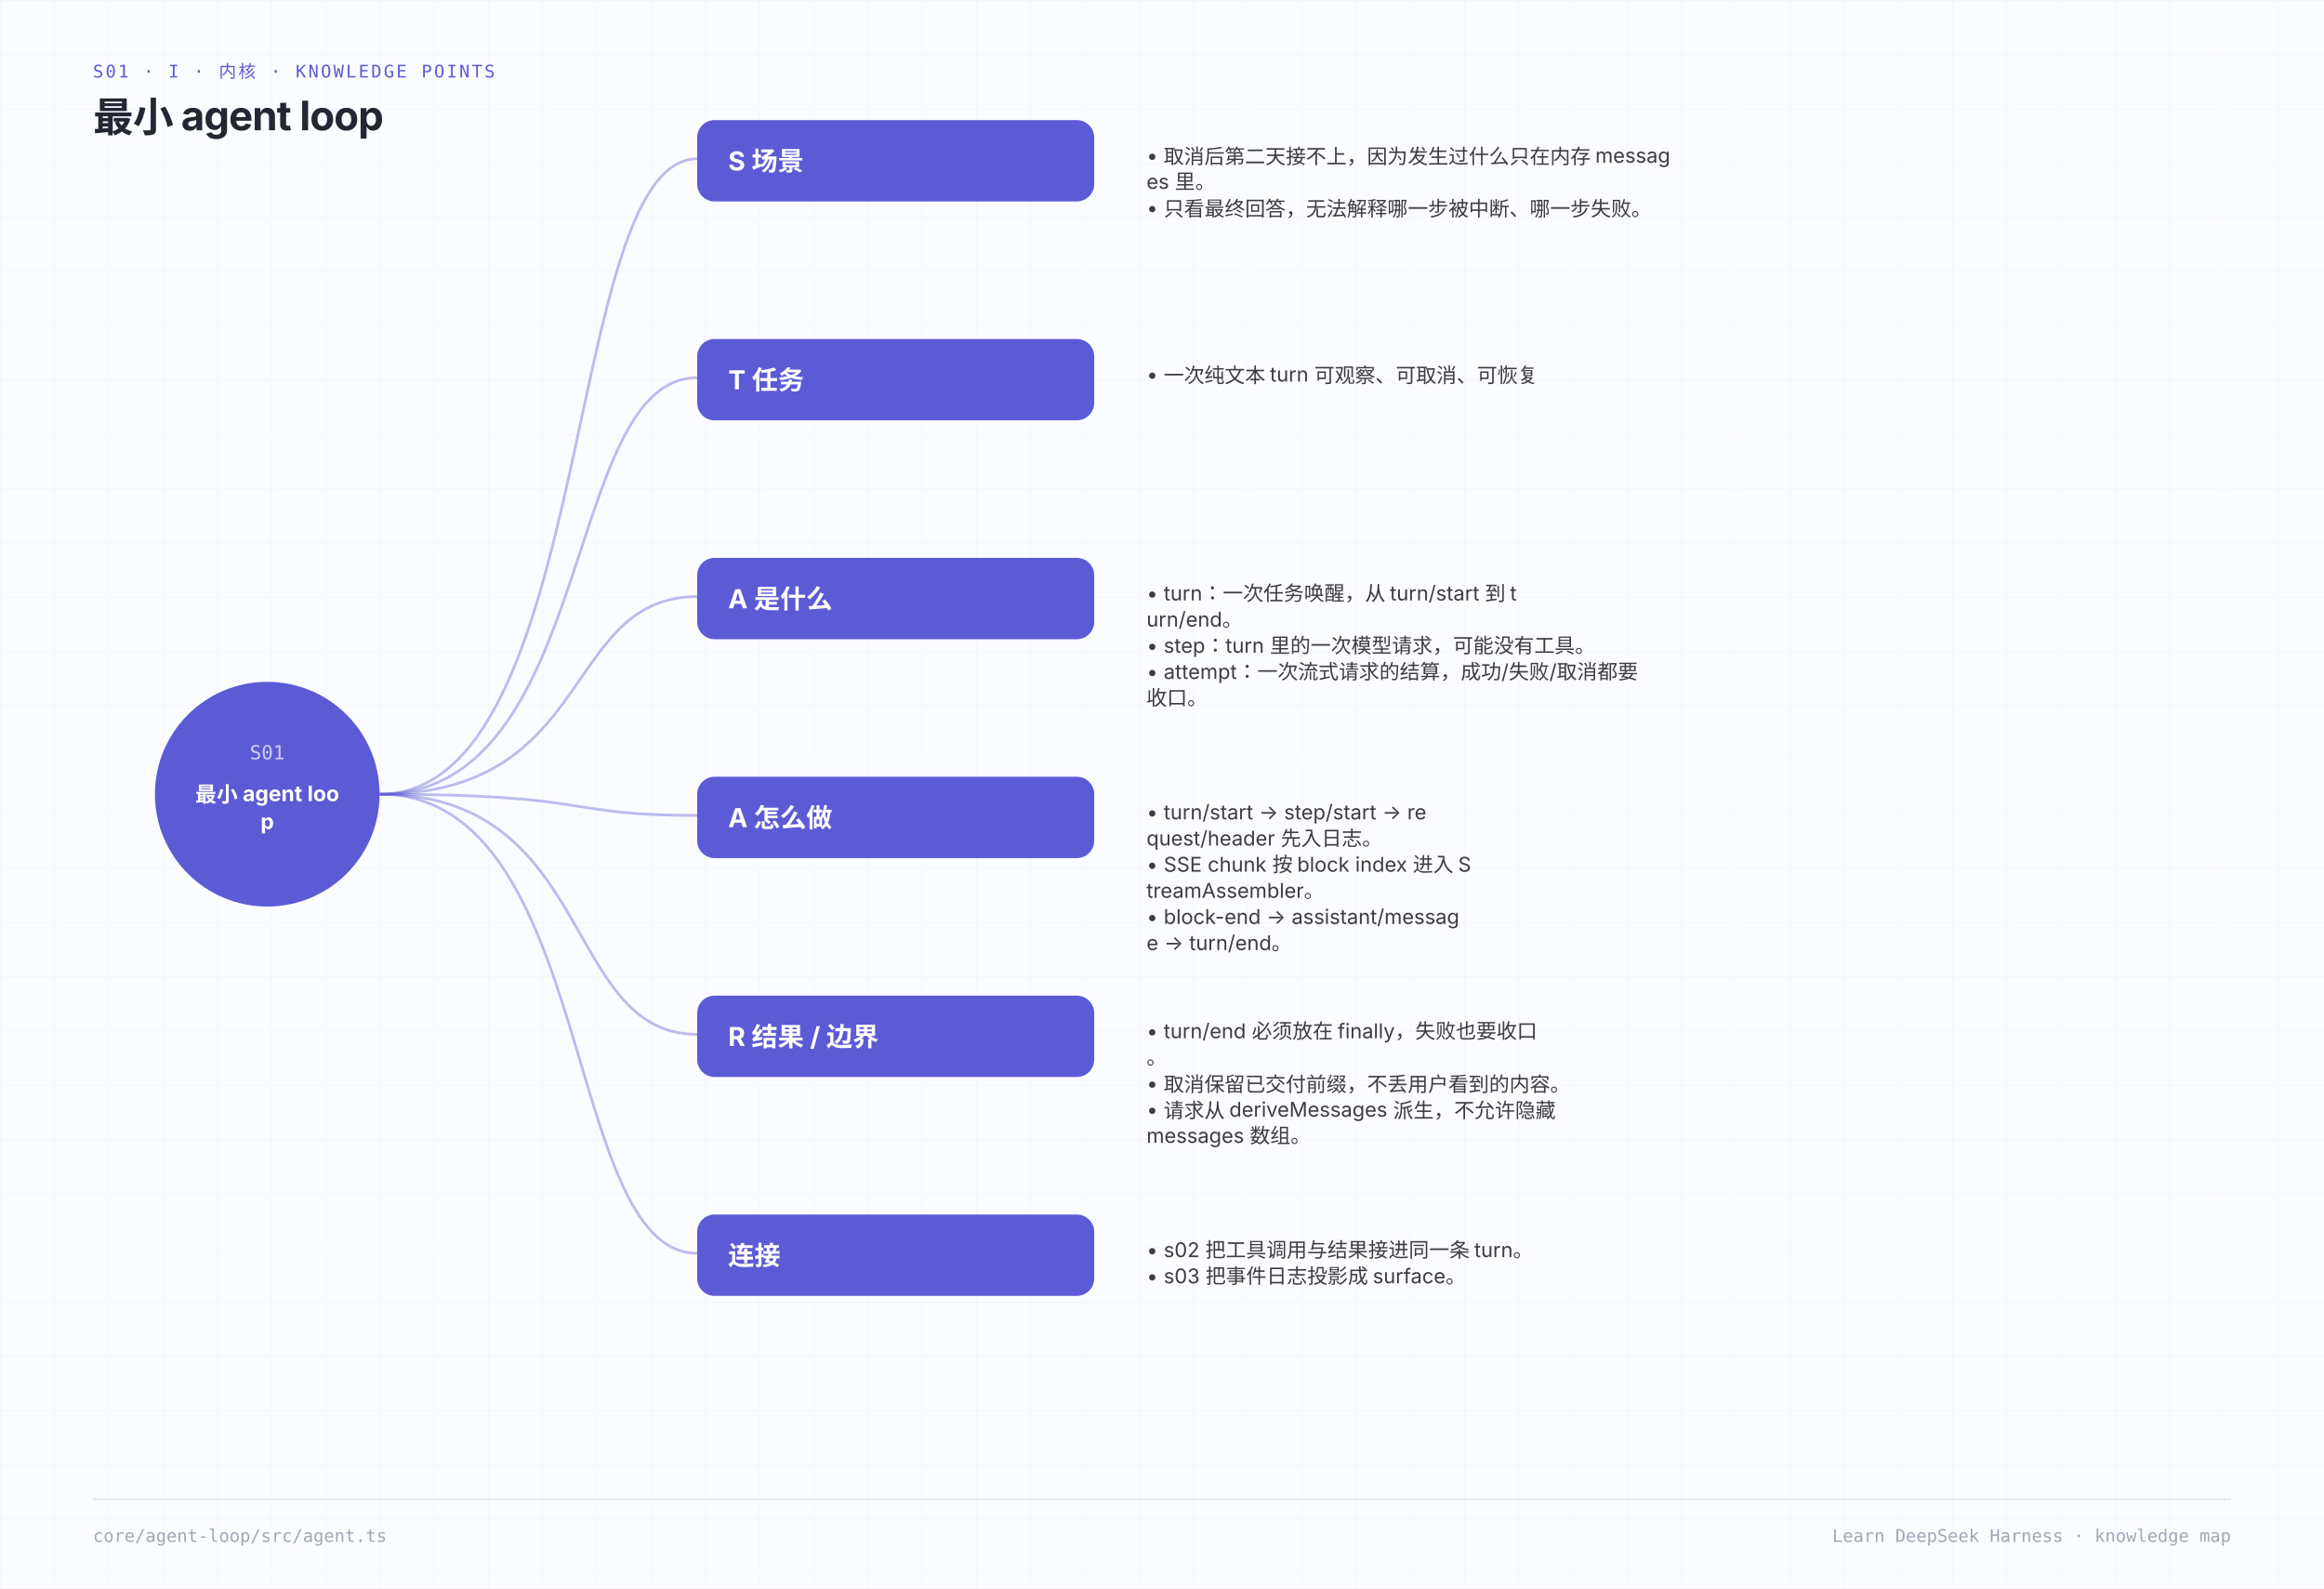
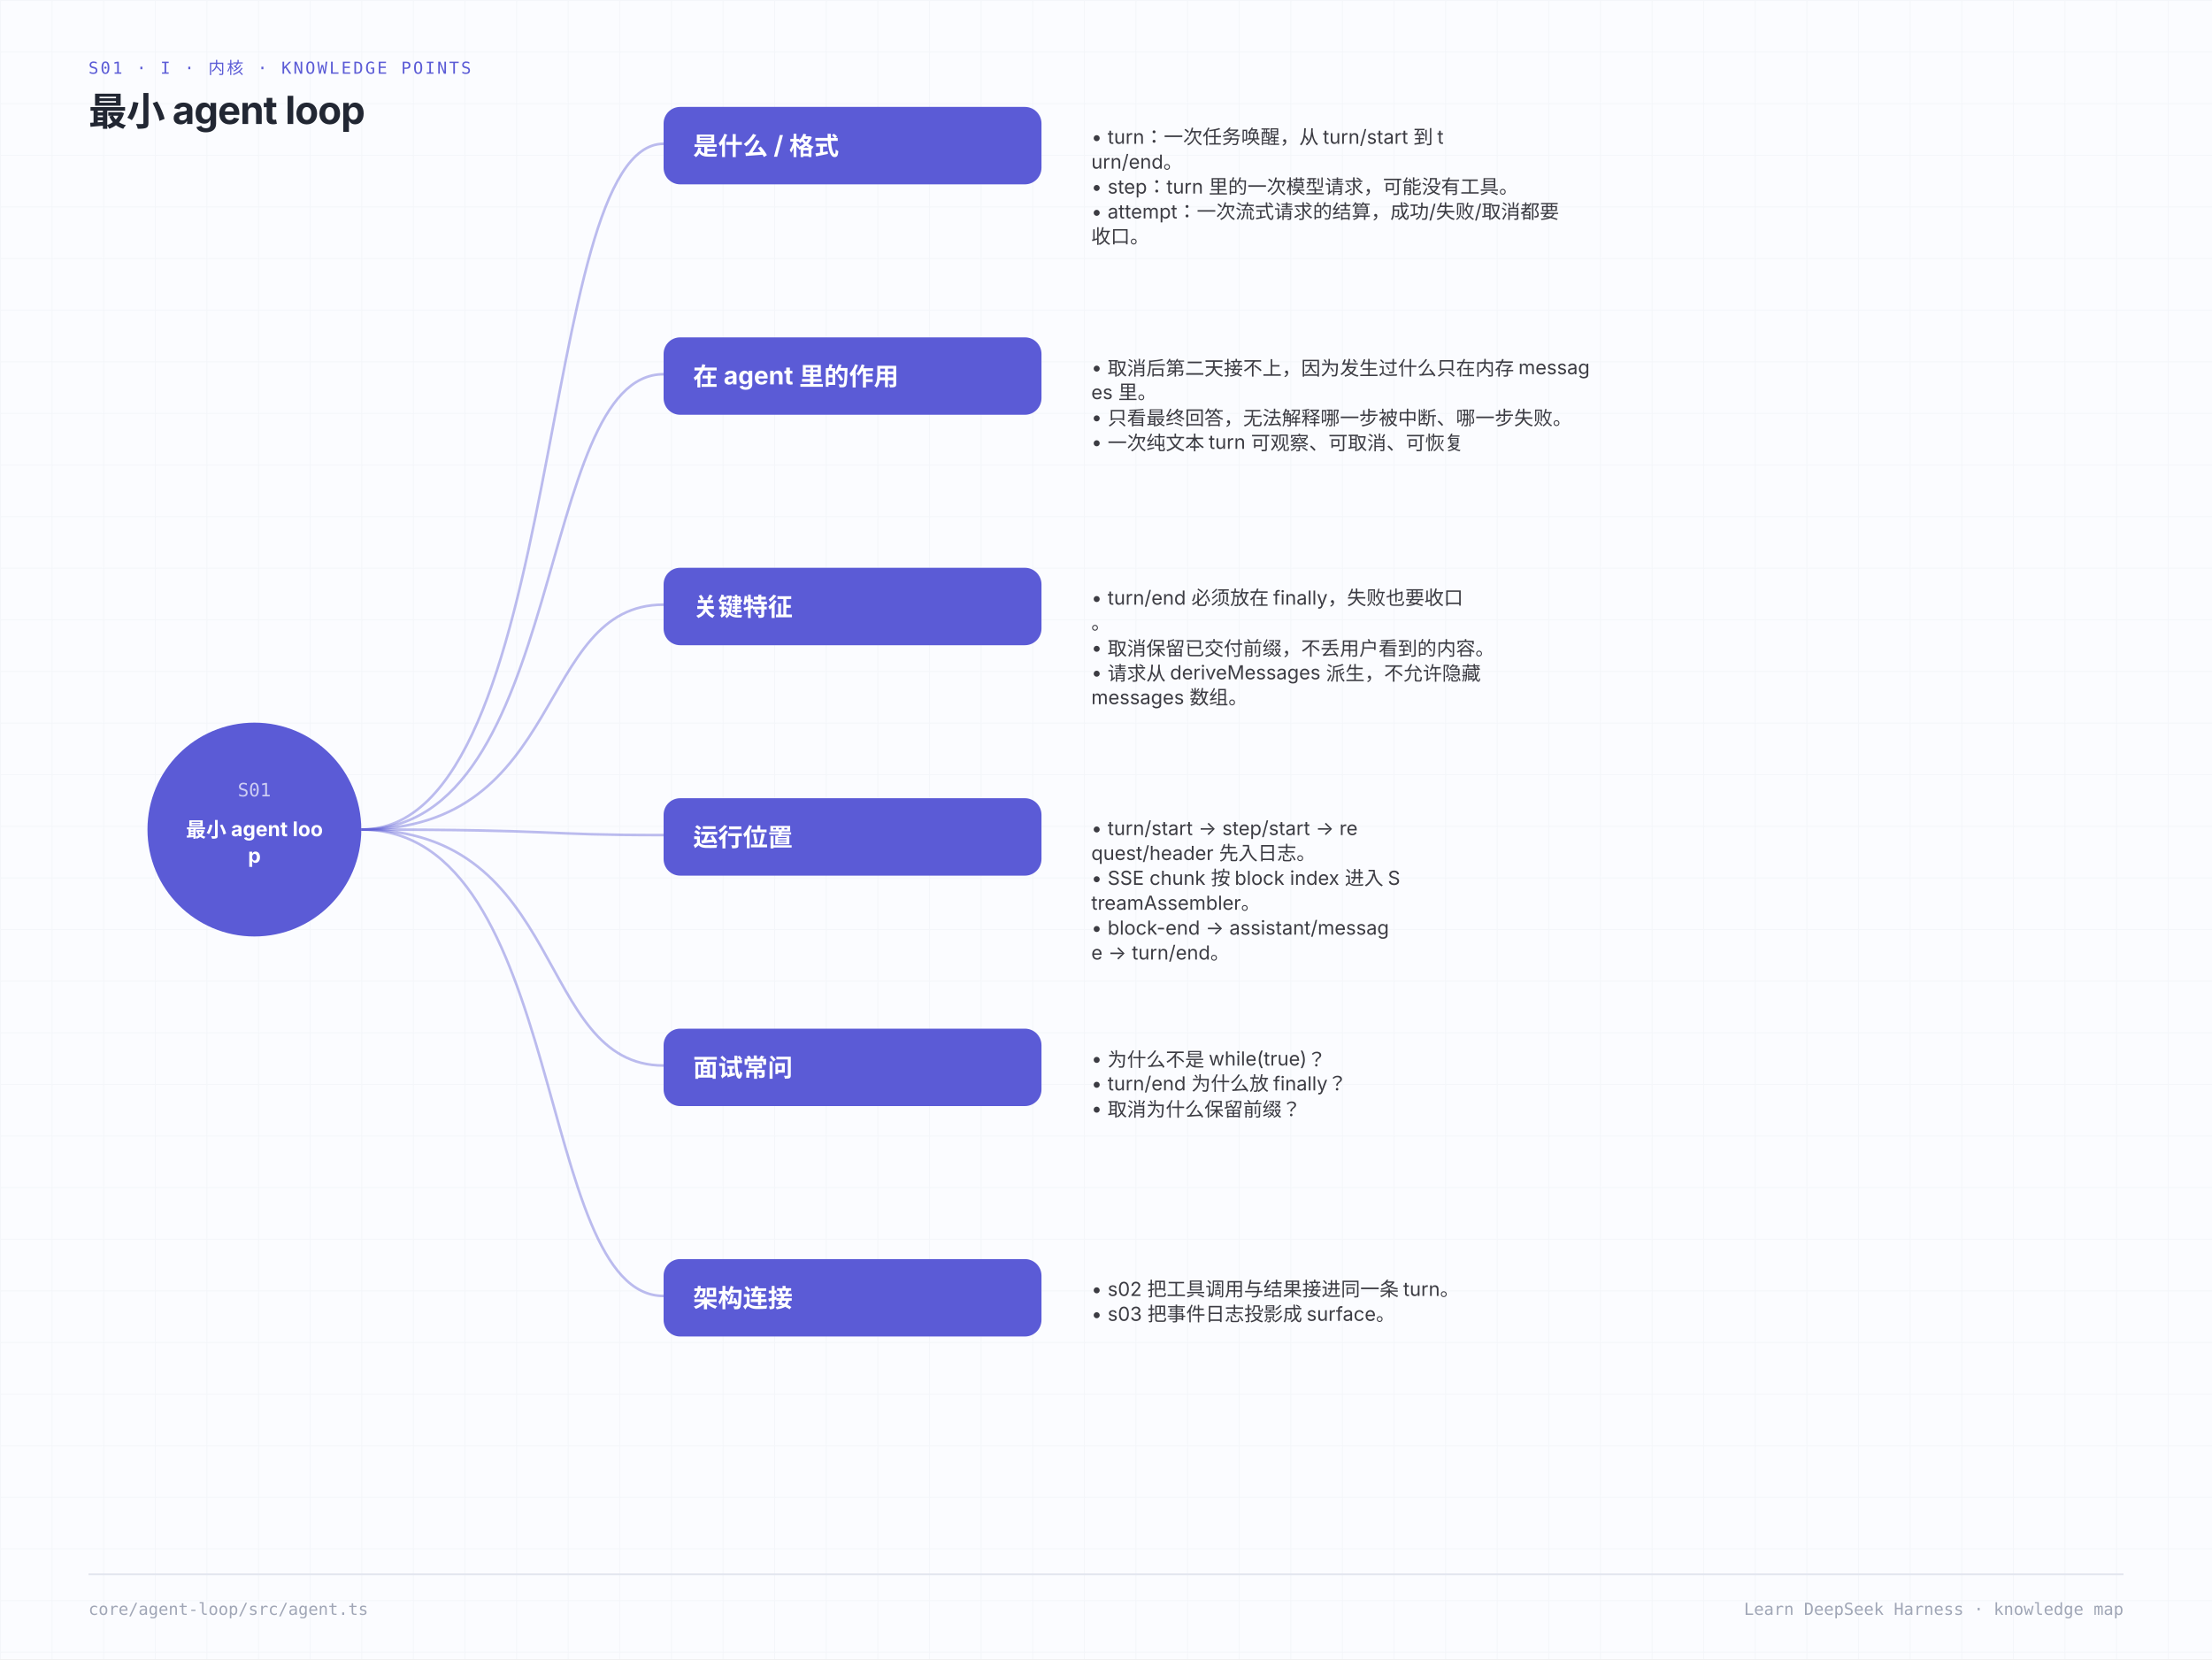
- <svg xmlns="http://www.w3.org/2000/svg" width="1200" height="820" viewBox="0 0 1200 820" role="img" aria-labelledby="title">
+ <svg xmlns="http://www.w3.org/2000/svg" width="1200" height="900" viewBox="0 0 1200 900" role="img" aria-labelledby="title">
  <defs>
    <pattern id="g" width="28" height="28" patternUnits="userSpaceOnUse">
      <path d="M28 0H0V28" fill="none" stroke="#303a63" stroke-opacity=".035" />
    </pattern>
  </defs>
-   <rect width="1200" height="820" fill="#fbfcff" />
-   <rect width="1200" height="820" fill="url(#g)" />
+   <rect width="1200" height="900" fill="#fbfcff" />
+   <rect width="1200" height="900" fill="url(#g)" />
  <text x="48" y="40" font-size="9" letter-spacing=".12em" fill="#5b5bd6" font-family="SFMono-Regular,Consolas,monospace">S01 · I · 内核 · KNOWLEDGE POINTS</text>
  <text x="48" y="68" font-size="21" font-weight="750" fill="#222733" letter-spacing="-.02em" font-family="-apple-system,BlinkMacSystemFont,'Segoe UI','Noto Sans SC',sans-serif">最小 agent loop</text>
-   <circle cx="138" cy="410" r="58" fill="#5b5bd6" />
-   <text x="138" y="392" text-anchor="middle" font-size="10" fill="rgba(255,255,255,.7)" font-family="SFMono-Regular,Consolas,monospace">S01</text>
-   <text x="138" y="414" font-size="11" font-weight="700" fill="#fff" text-anchor="middle" font-family="-apple-system,BlinkMacSystemFont,'Segoe UI','Noto Sans SC',sans-serif">最小 agent loo</text>
-   <text x="138" y="428" font-size="11" font-weight="700" fill="#fff" text-anchor="middle" font-family="-apple-system,BlinkMacSystemFont,'Segoe UI','Noto Sans SC',sans-serif">p</text>
-   <path d="M196 410 C308 410 290 82 360 82" fill="none" stroke="#5b5bd6" stroke-opacity=".4" stroke-width="1.4" />
-   <rect x="360" y="62" width="205" height="42" rx="9" fill="#5b5bd6" />
-   <text x="376" y="88" font-size="13.5" font-weight="700" fill="#fff" font-family="-apple-system,BlinkMacSystemFont,'Segoe UI','Noto Sans SC',sans-serif">S 场景</text>
-   <text x="592" y="84" font-size="10.5" font-weight="400" fill="#3c3c43" text-anchor="start" font-family="-apple-system,BlinkMacSystemFont,'Segoe UI','Noto Sans SC',sans-serif">• 取消后第二天接不上，因为发生过什么只在内存 messag</text>
-   <text x="592" y="97.5" font-size="10.5" font-weight="400" fill="#3c3c43" text-anchor="start" font-family="-apple-system,BlinkMacSystemFont,'Segoe UI','Noto Sans SC',sans-serif">  es 里。</text>
-   <text x="592" y="111" font-size="10.5" font-weight="400" fill="#3c3c43" text-anchor="start" font-family="-apple-system,BlinkMacSystemFont,'Segoe UI','Noto Sans SC',sans-serif">• 只看最终回答，无法解释哪一步被中断、哪一步失败。</text>
-   <path d="M196 410 C308 410 290 195 360 195" fill="none" stroke="#5b5bd6" stroke-opacity=".4" stroke-width="1.4" />
-   <rect x="360" y="175" width="205" height="42" rx="9" fill="#5b5bd6" />
-   <text x="376" y="201" font-size="13.5" font-weight="700" fill="#fff" font-family="-apple-system,BlinkMacSystemFont,'Segoe UI','Noto Sans SC',sans-serif">T 任务</text>
-   <text x="592" y="197" font-size="10.5" font-weight="400" fill="#3c3c43" text-anchor="start" font-family="-apple-system,BlinkMacSystemFont,'Segoe UI','Noto Sans SC',sans-serif">• 一次纯文本 turn 可观察、可取消、可恢复</text>
-   <path d="M196 410 C308 410 290 308 360 308" fill="none" stroke="#5b5bd6" stroke-opacity=".4" stroke-width="1.4" />
-   <rect x="360" y="288" width="205" height="42" rx="9" fill="#5b5bd6" />
-   <text x="376" y="314" font-size="13.5" font-weight="700" fill="#fff" font-family="-apple-system,BlinkMacSystemFont,'Segoe UI','Noto Sans SC',sans-serif">A 是什么</text>
-   <text x="592" y="310" font-size="10.5" font-weight="400" fill="#3c3c43" text-anchor="start" font-family="-apple-system,BlinkMacSystemFont,'Segoe UI','Noto Sans SC',sans-serif">• turn：一次任务唤醒，从 turn/start 到 t</text>
-   <text x="592" y="323.5" font-size="10.5" font-weight="400" fill="#3c3c43" text-anchor="start" font-family="-apple-system,BlinkMacSystemFont,'Segoe UI','Noto Sans SC',sans-serif">  urn/end。</text>
-   <text x="592" y="337" font-size="10.5" font-weight="400" fill="#3c3c43" text-anchor="start" font-family="-apple-system,BlinkMacSystemFont,'Segoe UI','Noto Sans SC',sans-serif">• step：turn 里的一次模型请求，可能没有工具。</text>
-   <text x="592" y="350.5" font-size="10.5" font-weight="400" fill="#3c3c43" text-anchor="start" font-family="-apple-system,BlinkMacSystemFont,'Segoe UI','Noto Sans SC',sans-serif">• attempt：一次流式请求的结算，成功/失败/取消都要</text>
-   <text x="592" y="364" font-size="10.5" font-weight="400" fill="#3c3c43" text-anchor="start" font-family="-apple-system,BlinkMacSystemFont,'Segoe UI','Noto Sans SC',sans-serif">  收口。</text>
-   <path d="M196 410 C308 410 290 421 360 421" fill="none" stroke="#5b5bd6" stroke-opacity=".4" stroke-width="1.4" />
-   <rect x="360" y="401" width="205" height="42" rx="9" fill="#5b5bd6" />
-   <text x="376" y="427" font-size="13.5" font-weight="700" fill="#fff" font-family="-apple-system,BlinkMacSystemFont,'Segoe UI','Noto Sans SC',sans-serif">A 怎么做</text>
-   <text x="592" y="423" font-size="10.5" font-weight="400" fill="#3c3c43" text-anchor="start" font-family="-apple-system,BlinkMacSystemFont,'Segoe UI','Noto Sans SC',sans-serif">• turn/start → step/start → re</text>
-   <text x="592" y="436.5" font-size="10.5" font-weight="400" fill="#3c3c43" text-anchor="start" font-family="-apple-system,BlinkMacSystemFont,'Segoe UI','Noto Sans SC',sans-serif">  quest/header 先入日志。</text>
-   <text x="592" y="450" font-size="10.5" font-weight="400" fill="#3c3c43" text-anchor="start" font-family="-apple-system,BlinkMacSystemFont,'Segoe UI','Noto Sans SC',sans-serif">• SSE chunk 按 block index 进入 S</text>
-   <text x="592" y="463.5" font-size="10.5" font-weight="400" fill="#3c3c43" text-anchor="start" font-family="-apple-system,BlinkMacSystemFont,'Segoe UI','Noto Sans SC',sans-serif">  treamAssembler。</text>
-   <text x="592" y="477" font-size="10.5" font-weight="400" fill="#3c3c43" text-anchor="start" font-family="-apple-system,BlinkMacSystemFont,'Segoe UI','Noto Sans SC',sans-serif">• block-end → assistant/messag</text>
-   <text x="592" y="490.5" font-size="10.5" font-weight="400" fill="#3c3c43" text-anchor="start" font-family="-apple-system,BlinkMacSystemFont,'Segoe UI','Noto Sans SC',sans-serif">  e → turn/end。</text>
-   <path d="M196 410 C308 410 290 534 360 534" fill="none" stroke="#5b5bd6" stroke-opacity=".4" stroke-width="1.4" />
-   <rect x="360" y="514" width="205" height="42" rx="9" fill="#5b5bd6" />
-   <text x="376" y="540" font-size="13.5" font-weight="700" fill="#fff" font-family="-apple-system,BlinkMacSystemFont,'Segoe UI','Noto Sans SC',sans-serif">R 结果 / 边界</text>
-   <text x="592" y="536" font-size="10.5" font-weight="400" fill="#3c3c43" text-anchor="start" font-family="-apple-system,BlinkMacSystemFont,'Segoe UI','Noto Sans SC',sans-serif">• turn/end 必须放在 finally，失败也要收口</text>
-   <text x="592" y="549.5" font-size="10.5" font-weight="400" fill="#3c3c43" text-anchor="start" font-family="-apple-system,BlinkMacSystemFont,'Segoe UI','Noto Sans SC',sans-serif">  。</text>
-   <text x="592" y="563" font-size="10.5" font-weight="400" fill="#3c3c43" text-anchor="start" font-family="-apple-system,BlinkMacSystemFont,'Segoe UI','Noto Sans SC',sans-serif">• 取消保留已交付前缀，不丢用户看到的内容。</text>
-   <text x="592" y="576.5" font-size="10.5" font-weight="400" fill="#3c3c43" text-anchor="start" font-family="-apple-system,BlinkMacSystemFont,'Segoe UI','Noto Sans SC',sans-serif">• 请求从 deriveMessages 派生，不允许隐藏 </text>
-   <text x="592" y="590" font-size="10.5" font-weight="400" fill="#3c3c43" text-anchor="start" font-family="-apple-system,BlinkMacSystemFont,'Segoe UI','Noto Sans SC',sans-serif">  messages 数组。</text>
-   <path d="M196 410 C308 410 290 647 360 647" fill="none" stroke="#5b5bd6" stroke-opacity=".4" stroke-width="1.4" />
-   <rect x="360" y="627" width="205" height="42" rx="9" fill="#5b5bd6" />
-   <text x="376" y="653" font-size="13.5" font-weight="700" fill="#fff" font-family="-apple-system,BlinkMacSystemFont,'Segoe UI','Noto Sans SC',sans-serif">连接</text>
-   <text x="592" y="649" font-size="10.5" font-weight="400" fill="#3c3c43" text-anchor="start" font-family="-apple-system,BlinkMacSystemFont,'Segoe UI','Noto Sans SC',sans-serif">• s02 把工具调用与结果接进同一条 turn。</text>
-   <text x="592" y="662.5" font-size="10.5" font-weight="400" fill="#3c3c43" text-anchor="start" font-family="-apple-system,BlinkMacSystemFont,'Segoe UI','Noto Sans SC',sans-serif">• s03 把事件日志投影成 surface。</text>
-   <line x1="48" y1="774" x2="1152" y2="774" stroke="#e3e6ef" />
-   <text x="48" y="796" font-size="9" fill="#a0a6b6" font-family="SFMono-Regular,Consolas,monospace">core/agent-loop/src/agent.ts</text>
-   <text x="1152" y="796" text-anchor="end" font-size="9" fill="#a0a6b6" font-family="SFMono-Regular,Consolas,monospace">Learn DeepSeek Harness · knowledge map</text>
+   <circle cx="138" cy="450" r="58" fill="#5b5bd6" />
+   <text x="138" y="432" text-anchor="middle" font-size="10" fill="rgba(255,255,255,.7)" font-family="SFMono-Regular,Consolas,monospace">S01</text>
+   <text x="138" y="454" font-size="11" font-weight="700" fill="#fff" text-anchor="middle" font-family="-apple-system,BlinkMacSystemFont,'Segoe UI','Noto Sans SC',sans-serif">最小 agent loo</text>
+   <text x="138" y="468" font-size="11" font-weight="700" fill="#fff" text-anchor="middle" font-family="-apple-system,BlinkMacSystemFont,'Segoe UI','Noto Sans SC',sans-serif">p</text>
+   <path d="M196 450 C308 450 290 78 360 78" fill="none" stroke="#5b5bd6" stroke-opacity=".4" stroke-width="1.4" />
+   <rect x="360" y="58" width="205" height="42" rx="9" fill="#5b5bd6" />
+   <text x="376" y="84" font-size="13.5" font-weight="700" fill="#fff" font-family="-apple-system,BlinkMacSystemFont,'Segoe UI','Noto Sans SC',sans-serif">是什么 / 格式</text>
+   <text x="592" y="78" font-size="10.5" font-weight="400" fill="#3c3c43" text-anchor="start" font-family="-apple-system,BlinkMacSystemFont,'Segoe UI','Noto Sans SC',sans-serif">• turn：一次任务唤醒，从 turn/start 到 t</text>
+   <text x="592" y="91.5" font-size="10.5" font-weight="400" fill="#3c3c43" text-anchor="start" font-family="-apple-system,BlinkMacSystemFont,'Segoe UI','Noto Sans SC',sans-serif">  urn/end。</text>
+   <text x="592" y="105" font-size="10.5" font-weight="400" fill="#3c3c43" text-anchor="start" font-family="-apple-system,BlinkMacSystemFont,'Segoe UI','Noto Sans SC',sans-serif">• step：turn 里的一次模型请求，可能没有工具。</text>
+   <text x="592" y="118.5" font-size="10.5" font-weight="400" fill="#3c3c43" text-anchor="start" font-family="-apple-system,BlinkMacSystemFont,'Segoe UI','Noto Sans SC',sans-serif">• attempt：一次流式请求的结算，成功/失败/取消都要</text>
+   <text x="592" y="132" font-size="10.5" font-weight="400" fill="#3c3c43" text-anchor="start" font-family="-apple-system,BlinkMacSystemFont,'Segoe UI','Noto Sans SC',sans-serif">  收口。</text>
+   <path d="M196 450 C308 450 290 203 360 203" fill="none" stroke="#5b5bd6" stroke-opacity=".4" stroke-width="1.4" />
+   <rect x="360" y="183" width="205" height="42" rx="9" fill="#5b5bd6" />
+   <text x="376" y="209" font-size="13.5" font-weight="700" fill="#fff" font-family="-apple-system,BlinkMacSystemFont,'Segoe UI','Noto Sans SC',sans-serif">在 agent 里的作用</text>
+   <text x="592" y="203" font-size="10.5" font-weight="400" fill="#3c3c43" text-anchor="start" font-family="-apple-system,BlinkMacSystemFont,'Segoe UI','Noto Sans SC',sans-serif">• 取消后第二天接不上，因为发生过什么只在内存 messag</text>
+   <text x="592" y="216.5" font-size="10.5" font-weight="400" fill="#3c3c43" text-anchor="start" font-family="-apple-system,BlinkMacSystemFont,'Segoe UI','Noto Sans SC',sans-serif">  es 里。</text>
+   <text x="592" y="230" font-size="10.5" font-weight="400" fill="#3c3c43" text-anchor="start" font-family="-apple-system,BlinkMacSystemFont,'Segoe UI','Noto Sans SC',sans-serif">• 只看最终回答，无法解释哪一步被中断、哪一步失败。</text>
+   <text x="592" y="243.5" font-size="10.5" font-weight="400" fill="#3c3c43" text-anchor="start" font-family="-apple-system,BlinkMacSystemFont,'Segoe UI','Noto Sans SC',sans-serif">• 一次纯文本 turn 可观察、可取消、可恢复</text>
+   <path d="M196 450 C308 450 290 328 360 328" fill="none" stroke="#5b5bd6" stroke-opacity=".4" stroke-width="1.4" />
+   <rect x="360" y="308" width="205" height="42" rx="9" fill="#5b5bd6" />
+   <text x="376" y="334" font-size="13.5" font-weight="700" fill="#fff" font-family="-apple-system,BlinkMacSystemFont,'Segoe UI','Noto Sans SC',sans-serif">关键特征</text>
+   <text x="592" y="328" font-size="10.5" font-weight="400" fill="#3c3c43" text-anchor="start" font-family="-apple-system,BlinkMacSystemFont,'Segoe UI','Noto Sans SC',sans-serif">• turn/end 必须放在 finally，失败也要收口</text>
+   <text x="592" y="341.5" font-size="10.5" font-weight="400" fill="#3c3c43" text-anchor="start" font-family="-apple-system,BlinkMacSystemFont,'Segoe UI','Noto Sans SC',sans-serif">  。</text>
+   <text x="592" y="355" font-size="10.5" font-weight="400" fill="#3c3c43" text-anchor="start" font-family="-apple-system,BlinkMacSystemFont,'Segoe UI','Noto Sans SC',sans-serif">• 取消保留已交付前缀，不丢用户看到的内容。</text>
+   <text x="592" y="368.5" font-size="10.5" font-weight="400" fill="#3c3c43" text-anchor="start" font-family="-apple-system,BlinkMacSystemFont,'Segoe UI','Noto Sans SC',sans-serif">• 请求从 deriveMessages 派生，不允许隐藏 </text>
+   <text x="592" y="382" font-size="10.5" font-weight="400" fill="#3c3c43" text-anchor="start" font-family="-apple-system,BlinkMacSystemFont,'Segoe UI','Noto Sans SC',sans-serif">  messages 数组。</text>
+   <path d="M196 450 C308 450 290 453 360 453" fill="none" stroke="#5b5bd6" stroke-opacity=".4" stroke-width="1.4" />
+   <rect x="360" y="433" width="205" height="42" rx="9" fill="#5b5bd6" />
+   <text x="376" y="459" font-size="13.5" font-weight="700" fill="#fff" font-family="-apple-system,BlinkMacSystemFont,'Segoe UI','Noto Sans SC',sans-serif">运行位置</text>
+   <text x="592" y="453" font-size="10.5" font-weight="400" fill="#3c3c43" text-anchor="start" font-family="-apple-system,BlinkMacSystemFont,'Segoe UI','Noto Sans SC',sans-serif">• turn/start → step/start → re</text>
+   <text x="592" y="466.5" font-size="10.5" font-weight="400" fill="#3c3c43" text-anchor="start" font-family="-apple-system,BlinkMacSystemFont,'Segoe UI','Noto Sans SC',sans-serif">  quest/header 先入日志。</text>
+   <text x="592" y="480" font-size="10.5" font-weight="400" fill="#3c3c43" text-anchor="start" font-family="-apple-system,BlinkMacSystemFont,'Segoe UI','Noto Sans SC',sans-serif">• SSE chunk 按 block index 进入 S</text>
+   <text x="592" y="493.5" font-size="10.5" font-weight="400" fill="#3c3c43" text-anchor="start" font-family="-apple-system,BlinkMacSystemFont,'Segoe UI','Noto Sans SC',sans-serif">  treamAssembler。</text>
+   <text x="592" y="507" font-size="10.5" font-weight="400" fill="#3c3c43" text-anchor="start" font-family="-apple-system,BlinkMacSystemFont,'Segoe UI','Noto Sans SC',sans-serif">• block-end → assistant/messag</text>
+   <text x="592" y="520.5" font-size="10.5" font-weight="400" fill="#3c3c43" text-anchor="start" font-family="-apple-system,BlinkMacSystemFont,'Segoe UI','Noto Sans SC',sans-serif">  e → turn/end。</text>
+   <path d="M196 450 C308 450 290 578 360 578" fill="none" stroke="#5b5bd6" stroke-opacity=".4" stroke-width="1.4" />
+   <rect x="360" y="558" width="205" height="42" rx="9" fill="#5b5bd6" />
+   <text x="376" y="584" font-size="13.5" font-weight="700" fill="#fff" font-family="-apple-system,BlinkMacSystemFont,'Segoe UI','Noto Sans SC',sans-serif">面试常问</text>
+   <text x="592" y="578" font-size="10.5" font-weight="400" fill="#3c3c43" text-anchor="start" font-family="-apple-system,BlinkMacSystemFont,'Segoe UI','Noto Sans SC',sans-serif">• 为什么不是 while(true)？</text>
+   <text x="592" y="591.5" font-size="10.5" font-weight="400" fill="#3c3c43" text-anchor="start" font-family="-apple-system,BlinkMacSystemFont,'Segoe UI','Noto Sans SC',sans-serif">• turn/end 为什么放 finally？</text>
+   <text x="592" y="605" font-size="10.5" font-weight="400" fill="#3c3c43" text-anchor="start" font-family="-apple-system,BlinkMacSystemFont,'Segoe UI','Noto Sans SC',sans-serif">• 取消为什么保留前缀？</text>
+   <path d="M196 450 C308 450 290 703 360 703" fill="none" stroke="#5b5bd6" stroke-opacity=".4" stroke-width="1.4" />
+   <rect x="360" y="683" width="205" height="42" rx="9" fill="#5b5bd6" />
+   <text x="376" y="709" font-size="13.5" font-weight="700" fill="#fff" font-family="-apple-system,BlinkMacSystemFont,'Segoe UI','Noto Sans SC',sans-serif">架构连接</text>
+   <text x="592" y="703" font-size="10.5" font-weight="400" fill="#3c3c43" text-anchor="start" font-family="-apple-system,BlinkMacSystemFont,'Segoe UI','Noto Sans SC',sans-serif">• s02 把工具调用与结果接进同一条 turn。</text>
+   <text x="592" y="716.5" font-size="10.5" font-weight="400" fill="#3c3c43" text-anchor="start" font-family="-apple-system,BlinkMacSystemFont,'Segoe UI','Noto Sans SC',sans-serif">• s03 把事件日志投影成 surface。</text>
+   <line x1="48" y1="854" x2="1152" y2="854" stroke="#e3e6ef" />
+   <text x="48" y="876" font-size="9" fill="#a0a6b6" font-family="SFMono-Regular,Consolas,monospace">core/agent-loop/src/agent.ts</text>
+   <text x="1152" y="876" text-anchor="end" font-size="9" fill="#a0a6b6" font-family="SFMono-Regular,Consolas,monospace">Learn DeepSeek Harness · knowledge map</text>
</svg>
